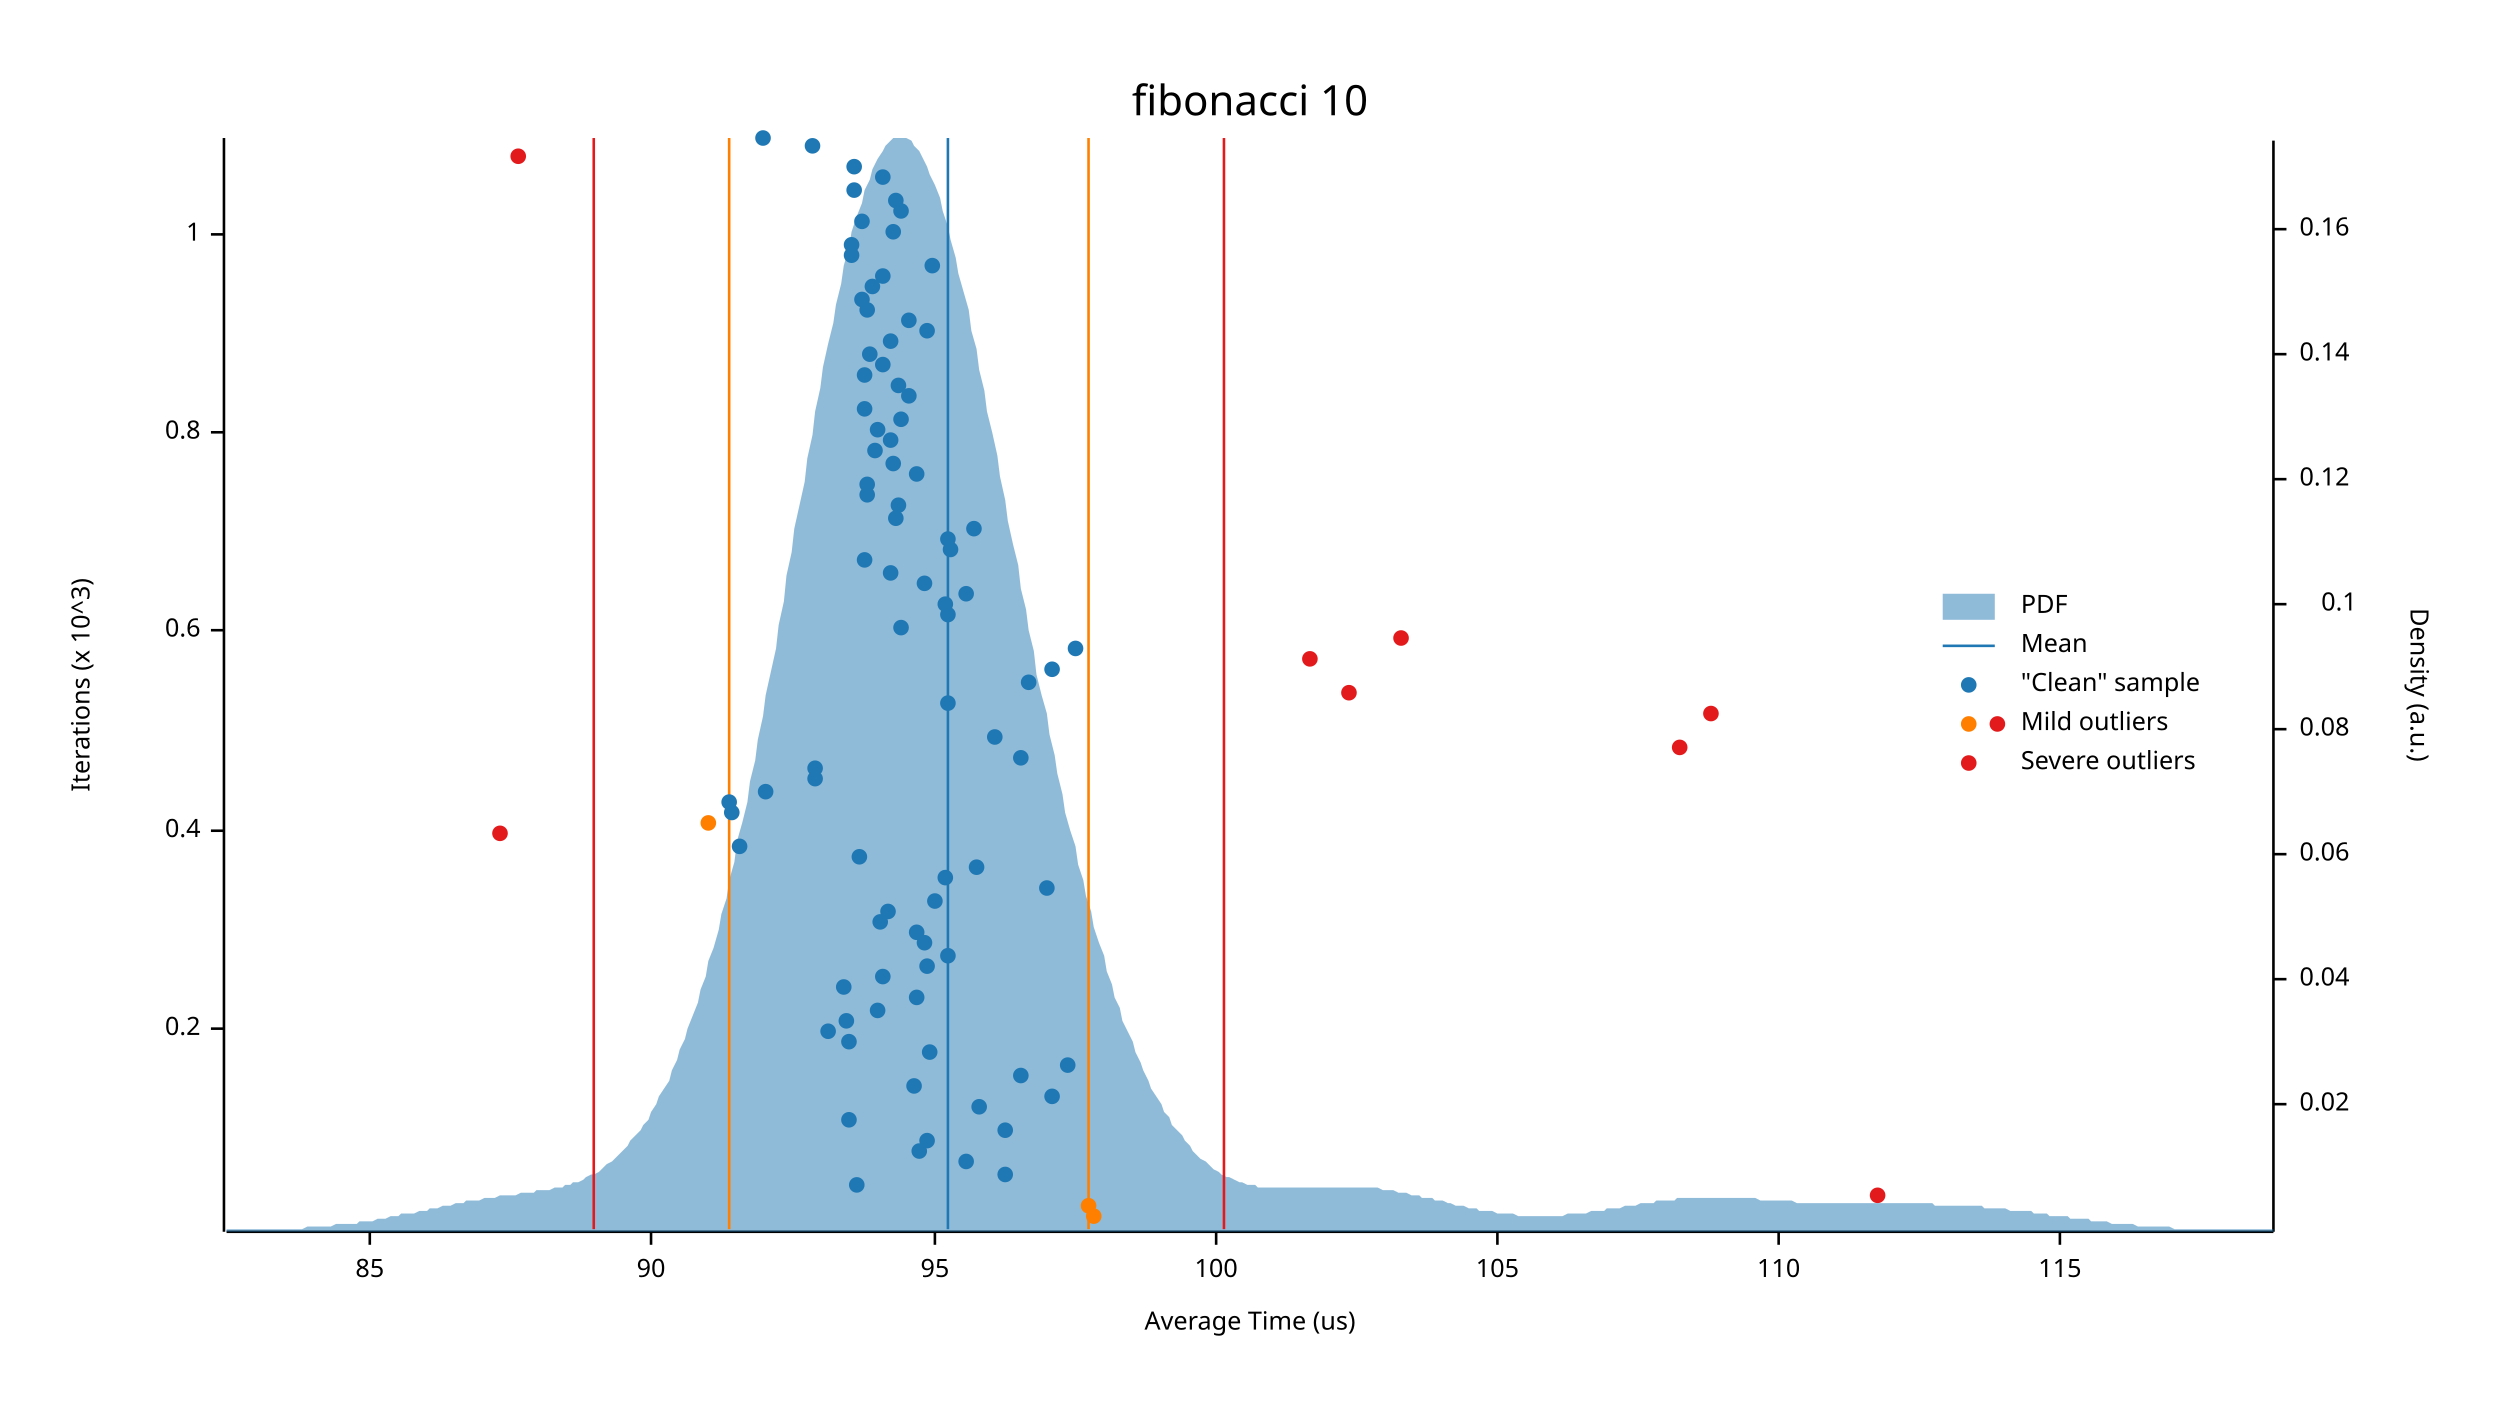
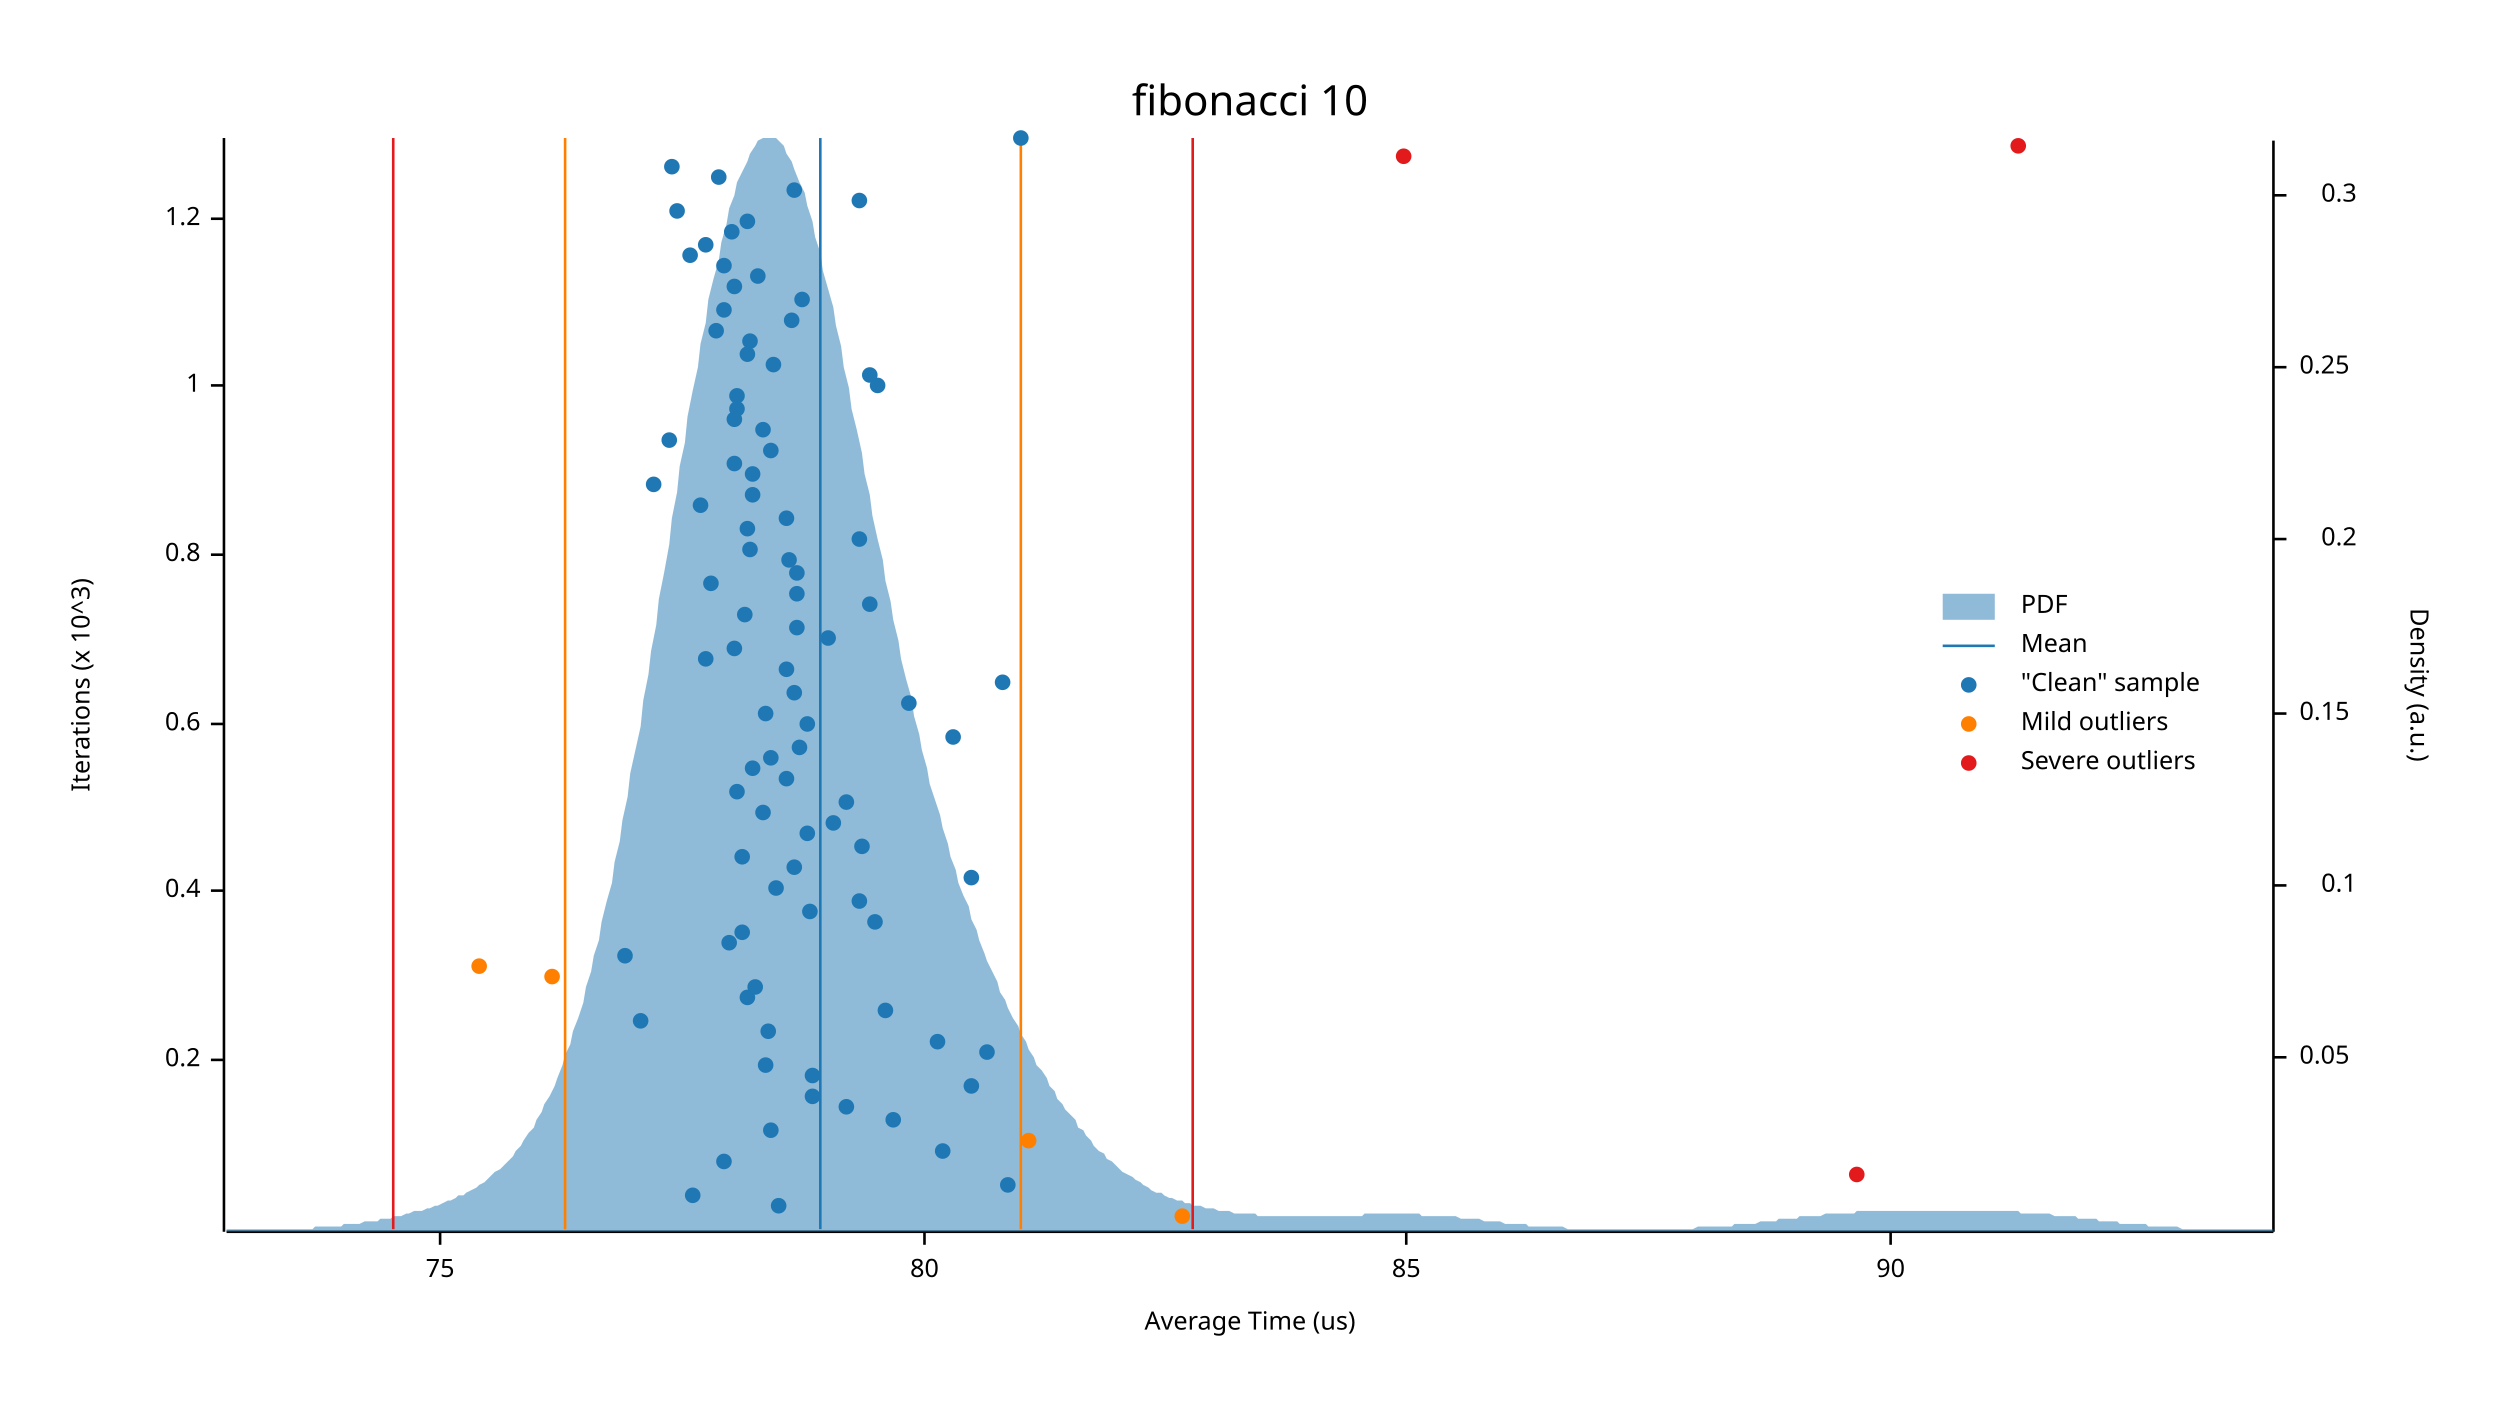
<svg xmlns="http://www.w3.org/2000/svg" width="960" height="540">
  <text x="480" y="32" dy="0.76em" text-anchor="middle" font-family="sans-serif" font-size="16.129" opacity="1" fill="#000000">
fibonacci 10
</text>
  <text x="27" y="263" dy="0.76em" text-anchor="middle" font-family="sans-serif" font-size="9.677" opacity="1" fill="#000000" transform="rotate(270, 27, 263)">
Iterations (x 10^3)
</text>
  <text x="480" y="513" dy="-0.5ex" text-anchor="middle" font-family="sans-serif" font-size="9.677" opacity="1" fill="#000000">
Average Time (us)
</text>
  <polyline fill="none" opacity="1" stroke="#000000" stroke-width="1" points="86,53 86,473 " />
-   <text x="77" y="395" dy="0.5ex" text-anchor="end" font-family="sans-serif" font-size="9.677" opacity="1" fill="#000000">
+   <text x="77" y="407" dy="0.5ex" text-anchor="end" font-family="sans-serif" font-size="9.677" opacity="1" fill="#000000">
0.2
</text>
-   <polyline fill="none" opacity="1" stroke="#000000" stroke-width="1" points="81,395 86,395 " />
-   <text x="77" y="319" dy="0.5ex" text-anchor="end" font-family="sans-serif" font-size="9.677" opacity="1" fill="#000000">
+   <polyline fill="none" opacity="1" stroke="#000000" stroke-width="1" points="81,407 86,407 " />
+   <text x="77" y="342" dy="0.5ex" text-anchor="end" font-family="sans-serif" font-size="9.677" opacity="1" fill="#000000">
0.4
</text>
-   <polyline fill="none" opacity="1" stroke="#000000" stroke-width="1" points="81,319 86,319 " />
-   <text x="77" y="242" dy="0.5ex" text-anchor="end" font-family="sans-serif" font-size="9.677" opacity="1" fill="#000000">
+   <polyline fill="none" opacity="1" stroke="#000000" stroke-width="1" points="81,342 86,342 " />
+   <text x="77" y="278" dy="0.5ex" text-anchor="end" font-family="sans-serif" font-size="9.677" opacity="1" fill="#000000">
0.6
</text>
-   <polyline fill="none" opacity="1" stroke="#000000" stroke-width="1" points="81,242 86,242 " />
-   <text x="77" y="166" dy="0.5ex" text-anchor="end" font-family="sans-serif" font-size="9.677" opacity="1" fill="#000000">
+   <polyline fill="none" opacity="1" stroke="#000000" stroke-width="1" points="81,278 86,278 " />
+   <text x="77" y="213" dy="0.5ex" text-anchor="end" font-family="sans-serif" font-size="9.677" opacity="1" fill="#000000">
0.8
</text>
-   <polyline fill="none" opacity="1" stroke="#000000" stroke-width="1" points="81,166 86,166 " />
-   <text x="77" y="90" dy="0.5ex" text-anchor="end" font-family="sans-serif" font-size="9.677" opacity="1" fill="#000000">
+   <polyline fill="none" opacity="1" stroke="#000000" stroke-width="1" points="81,213 86,213 " />
+   <text x="77" y="148" dy="0.5ex" text-anchor="end" font-family="sans-serif" font-size="9.677" opacity="1" fill="#000000">
1
</text>
-   <polyline fill="none" opacity="1" stroke="#000000" stroke-width="1" points="81,90 86,90 " />
+   <polyline fill="none" opacity="1" stroke="#000000" stroke-width="1" points="81,148 86,148 " />
+   <text x="77" y="84" dy="0.5ex" text-anchor="end" font-family="sans-serif" font-size="9.677" opacity="1" fill="#000000">
+ 1.2
+ </text>
+   <polyline fill="none" opacity="1" stroke="#000000" stroke-width="1" points="81,84 86,84 " />
  <polyline fill="none" opacity="1" stroke="#000000" stroke-width="1" points="87,473 873,473 " />
-   <text x="142" y="483" dy="0.76em" text-anchor="middle" font-family="sans-serif" font-size="9.677" opacity="1" fill="#000000">
+   <text x="169" y="483" dy="0.76em" text-anchor="middle" font-family="sans-serif" font-size="9.677" opacity="1" fill="#000000">
+ 75
+ </text>
+   <polyline fill="none" opacity="1" stroke="#000000" stroke-width="1" points="169,473 169,478 " />
+   <text x="355" y="483" dy="0.76em" text-anchor="middle" font-family="sans-serif" font-size="9.677" opacity="1" fill="#000000">
+ 80
+ </text>
+   <polyline fill="none" opacity="1" stroke="#000000" stroke-width="1" points="355,473 355,478 " />
+   <text x="540" y="483" dy="0.76em" text-anchor="middle" font-family="sans-serif" font-size="9.677" opacity="1" fill="#000000">
85
</text>
-   <polyline fill="none" opacity="1" stroke="#000000" stroke-width="1" points="142,473 142,478 " />
-   <text x="250" y="483" dy="0.76em" text-anchor="middle" font-family="sans-serif" font-size="9.677" opacity="1" fill="#000000">
+   <polyline fill="none" opacity="1" stroke="#000000" stroke-width="1" points="540,473 540,478 " />
+   <text x="726" y="483" dy="0.76em" text-anchor="middle" font-family="sans-serif" font-size="9.677" opacity="1" fill="#000000">
90
</text>
-   <polyline fill="none" opacity="1" stroke="#000000" stroke-width="1" points="250,473 250,478 " />
-   <text x="359" y="483" dy="0.76em" text-anchor="middle" font-family="sans-serif" font-size="9.677" opacity="1" fill="#000000">
- 95
- </text>
-   <polyline fill="none" opacity="1" stroke="#000000" stroke-width="1" points="359,473 359,478 " />
-   <text x="467" y="483" dy="0.76em" text-anchor="middle" font-family="sans-serif" font-size="9.677" opacity="1" fill="#000000">
- 100
- </text>
-   <polyline fill="none" opacity="1" stroke="#000000" stroke-width="1" points="467,473 467,478 " />
-   <text x="575" y="483" dy="0.76em" text-anchor="middle" font-family="sans-serif" font-size="9.677" opacity="1" fill="#000000">
- 105
- </text>
-   <polyline fill="none" opacity="1" stroke="#000000" stroke-width="1" points="575,473 575,478 " />
-   <text x="683" y="483" dy="0.76em" text-anchor="middle" font-family="sans-serif" font-size="9.677" opacity="1" fill="#000000">
- 110
- </text>
-   <polyline fill="none" opacity="1" stroke="#000000" stroke-width="1" points="683,473 683,478 " />
-   <text x="791" y="483" dy="0.76em" text-anchor="middle" font-family="sans-serif" font-size="9.677" opacity="1" fill="#000000">
- 115
- </text>
-   <polyline fill="none" opacity="1" stroke="#000000" stroke-width="1" points="791,473 791,478 " />
+   <polyline fill="none" opacity="1" stroke="#000000" stroke-width="1" points="726,473 726,478 " />
  <text x="933" y="263" dy="0.76em" text-anchor="middle" font-family="sans-serif" font-size="9.677" opacity="1" fill="#000000" transform="rotate(90, 933, 263)">
Density (a.u.)
</text>
  <polyline fill="none" opacity="1" stroke="#000000" stroke-width="1" points="873,54 873,473 " />
-   <text x="883" y="424" dy="0.5ex" text-anchor="start" font-family="sans-serif" font-size="9.677" opacity="1" fill="#000000">
- 0.02
- </text>
-   <polyline fill="none" opacity="1" stroke="#000000" stroke-width="1" points="873,424 878,424 " />
-   <text x="883" y="376" dy="0.5ex" text-anchor="start" font-family="sans-serif" font-size="9.677" opacity="1" fill="#000000">
- 0.04
- </text>
-   <polyline fill="none" opacity="1" stroke="#000000" stroke-width="1" points="873,376 878,376 " />
-   <text x="883" y="328" dy="0.5ex" text-anchor="start" font-family="sans-serif" font-size="9.677" opacity="1" fill="#000000">
- 0.06
- </text>
-   <polyline fill="none" opacity="1" stroke="#000000" stroke-width="1" points="873,328 878,328 " />
-   <text x="883" y="280" dy="0.5ex" text-anchor="start" font-family="sans-serif" font-size="9.677" opacity="1" fill="#000000">
- 0.08
- </text>
-   <polyline fill="none" opacity="1" stroke="#000000" stroke-width="1" points="873,280 878,280 " />
-   <text x="905" y="232" dy="0.5ex" text-anchor="end" font-family="sans-serif" font-size="9.677" opacity="1" fill="#000000">
+   <text x="883" y="406" dy="0.5ex" text-anchor="start" font-family="sans-serif" font-size="9.677" opacity="1" fill="#000000">
+ 0.05
+ </text>
+   <polyline fill="none" opacity="1" stroke="#000000" stroke-width="1" points="873,406 878,406 " />
+   <text x="905" y="340" dy="0.5ex" text-anchor="end" font-family="sans-serif" font-size="9.677" opacity="1" fill="#000000">
0.1
</text>
-   <polyline fill="none" opacity="1" stroke="#000000" stroke-width="1" points="873,232 878,232 " />
-   <text x="883" y="184" dy="0.5ex" text-anchor="start" font-family="sans-serif" font-size="9.677" opacity="1" fill="#000000">
- 0.12
- </text>
-   <polyline fill="none" opacity="1" stroke="#000000" stroke-width="1" points="873,184 878,184 " />
-   <text x="883" y="136" dy="0.5ex" text-anchor="start" font-family="sans-serif" font-size="9.677" opacity="1" fill="#000000">
- 0.14
- </text>
-   <polyline fill="none" opacity="1" stroke="#000000" stroke-width="1" points="873,136 878,136 " />
-   <text x="883" y="88" dy="0.5ex" text-anchor="start" font-family="sans-serif" font-size="9.677" opacity="1" fill="#000000">
- 0.16
- </text>
-   <polyline fill="none" opacity="1" stroke="#000000" stroke-width="1" points="873,88 878,88 " />
-   <polygon opacity="0.5" fill="#1F78B4" points="87,472 88,472 90,472 91,472 93,472 94,472 96,472 98,472 99,472 101,472 102,472 104,472 105,472 107,472 109,472 110,472 112,472 113,472 115,472 116,472 118,471 120,471 121,471 123,471 124,471 126,471 127,471 129,470 131,470 132,470 134,470 135,470 137,470 138,469 140,469 142,469 143,469 145,468 146,468 148,468 150,467 151,467 153,467 154,466 156,466 157,466 159,466 161,465 162,465 164,465 165,464 167,464 168,464 170,463 172,463 173,463 175,462 176,462 178,462 179,461 181,461 183,461 184,461 186,460 187,460 189,460 190,460 192,459 194,459 195,459 197,459 198,459 200,458 201,458 203,458 205,458 206,457 208,457 209,457 211,457 213,456 214,456 216,456 217,455 219,455 220,454 222,454 224,453 225,452 227,451 228,451 230,450 231,449 233,447 235,446 236,445 238,443 239,442 241,440 242,438 244,436 246,434 247,432 249,430 250,427 252,424 253,421 255,418 257,415 258,411 260,407 261,403 263,399 264,395 266,390 268,385 269,380 271,375 272,369 274,364 276,357 277,351 279,345 280,338 282,331 283,323 285,316 287,308 288,300 290,292 291,284 293,275 294,267 296,258 298,249 299,240 301,231 302,221 304,212 305,203 307,194 309,185 310,176 312,167 313,158 315,149 316,141 318,132 320,124 321,117 323,109 324,102 326,95 327,89 329,83 331,78 332,73 334,69 335,65 337,61 339,58 340,56 342,54 343,53 345,53 346,53 348,53 350,54 351,56 353,58 354,60 356,64 357,67 359,71 361,76 362,81 364,87 365,92 367,99 368,105 370,112 372,119 373,127 375,134 376,142 378,150 379,158 381,166 383,175 384,183 386,192 387,200 389,209 391,217 392,226 394,234 395,242 397,250 398,259 400,267 402,274 403,282 405,290 406,297 408,305 409,312 411,319 413,325 414,332 416,338 417,344 419,350 420,356 422,362 424,367 425,373 427,378 428,383 430,387 431,392 433,396 435,400 436,404 438,408 439,411 441,415 442,418 444,421 446,424 447,427 449,429 450,432 452,434 454,436 455,438 457,440 458,442 460,444 461,445 463,446 465,448 466,449 468,450 469,451 471,452 472,452 474,453 476,454 477,454 479,455 480,455 482,455 483,456 485,456 487,456 488,456 490,456 491,456 493,456 494,456 496,456 498,456 499,456 501,456 502,456 504,456 505,456 507,456 509,456 510,456 512,456 513,456 515,456 517,456 518,456 520,456 521,456 523,456 524,456 526,456 528,456 529,456 531,457 532,457 534,457 535,457 537,458 539,458 540,458 542,459 543,459 545,459 546,460 548,460 550,460 551,461 553,461 554,461 556,462 557,462 559,463 561,463 562,463 564,464 565,464 567,464 568,465 570,465 572,465 573,465 575,466 576,466 578,466 580,466 581,466 583,467 584,467 586,467 587,467 589,467 591,467 592,467 594,467 595,467 597,467 598,467 600,467 602,466 603,466 605,466 606,466 608,466 609,466 611,465 613,465 614,465 616,465 617,464 619,464 620,464 622,464 624,463 625,463 627,463 628,463 630,462 632,462 633,462 635,462 636,461 638,461 639,461 641,461 643,461 644,460 646,460 647,460 649,460 650,460 652,460 654,460 655,460 657,460 658,460 660,460 661,460 663,460 665,460 666,460 668,460 669,460 671,460 672,460 674,460 676,461 677,461 679,461 680,461 682,461 683,461 685,461 687,461 688,461 690,462 691,462 693,462 695,462 696,462 698,462 699,462 701,462 702,462 704,462 706,462 707,462 709,462 710,462 712,462 713,462 715,462 717,462 718,462 720,462 721,462 723,462 724,462 726,462 728,462 729,462 731,462 732,462 734,462 735,462 737,462 739,462 740,462 742,462 743,463 745,463 746,463 748,463 750,463 751,463 753,463 754,463 756,463 758,463 759,463 761,463 762,464 764,464 765,464 767,464 769,464 770,464 772,465 773,465 775,465 776,465 778,465 780,465 781,466 783,466 784,466 786,466 787,467 789,467 791,467 792,467 794,467 795,468 797,468 798,468 800,468 802,468 803,469 805,469 806,469 808,469 809,469 811,470 813,470 814,470 816,470 817,470 819,470 821,471 822,471 824,471 825,471 827,471 828,471 830,471 832,471 833,471 835,472 836,472 838,472 839,472 841,472 843,472 844,472 846,472 847,472 849,472 850,472 852,472 854,472 855,472 857,472 858,472 860,472 861,472 863,472 865,472 866,472 868,472 869,472 871,472 873,472 873,473 87,473 " />
-   <polyline fill="none" opacity="1" stroke="#1F78B4" stroke-width="1" points="364,472 364,53 " />
-   <polyline fill="none" opacity="1" stroke="#FF7F00" stroke-width="1" points="280,472 280,53 " />
-   <polyline fill="none" opacity="1" stroke="#FF7F00" stroke-width="1" points="418,472 418,53 " />
-   <polyline fill="none" opacity="1" stroke="#E31A1C" stroke-width="1" points="228,472 228,53 " />
-   <polyline fill="none" opacity="1" stroke="#E31A1C" stroke-width="1" points="470,472 470,53 " />
-   <circle cx="329" cy="455" r="3" opacity="1" fill="#1F78B4" stroke="none" />
-   <circle cx="386" cy="451" r="3" opacity="1" fill="#1F78B4" stroke="none" />
-   <circle cx="371" cy="446" r="3" opacity="1" fill="#1F78B4" stroke="none" />
-   <circle cx="353" cy="442" r="3" opacity="1" fill="#1F78B4" stroke="none" />
-   <circle cx="356" cy="438" r="3" opacity="1" fill="#1F78B4" stroke="none" />
-   <circle cx="386" cy="434" r="3" opacity="1" fill="#1F78B4" stroke="none" />
-   <circle cx="326" cy="430" r="3" opacity="1" fill="#1F78B4" stroke="none" />
-   <circle cx="376" cy="425" r="3" opacity="1" fill="#1F78B4" stroke="none" />
-   <circle cx="404" cy="421" r="3" opacity="1" fill="#1F78B4" stroke="none" />
-   <circle cx="351" cy="417" r="3" opacity="1" fill="#1F78B4" stroke="none" />
-   <circle cx="392" cy="413" r="3" opacity="1" fill="#1F78B4" stroke="none" />
-   <circle cx="410" cy="409" r="3" opacity="1" fill="#1F78B4" stroke="none" />
-   <circle cx="357" cy="404" r="3" opacity="1" fill="#1F78B4" stroke="none" />
-   <circle cx="326" cy="400" r="3" opacity="1" fill="#1F78B4" stroke="none" />
-   <circle cx="318" cy="396" r="3" opacity="1" fill="#1F78B4" stroke="none" />
-   <circle cx="325" cy="392" r="3" opacity="1" fill="#1F78B4" stroke="none" />
-   <circle cx="337" cy="388" r="3" opacity="1" fill="#1F78B4" stroke="none" />
-   <circle cx="352" cy="383" r="3" opacity="1" fill="#1F78B4" stroke="none" />
-   <circle cx="324" cy="379" r="3" opacity="1" fill="#1F78B4" stroke="none" />
-   <circle cx="339" cy="375" r="3" opacity="1" fill="#1F78B4" stroke="none" />
-   <circle cx="356" cy="371" r="3" opacity="1" fill="#1F78B4" stroke="none" />
-   <circle cx="364" cy="367" r="3" opacity="1" fill="#1F78B4" stroke="none" />
-   <circle cx="355" cy="362" r="3" opacity="1" fill="#1F78B4" stroke="none" />
-   <circle cx="352" cy="358" r="3" opacity="1" fill="#1F78B4" stroke="none" />
-   <circle cx="338" cy="354" r="3" opacity="1" fill="#1F78B4" stroke="none" />
-   <circle cx="341" cy="350" r="3" opacity="1" fill="#1F78B4" stroke="none" />
-   <circle cx="359" cy="346" r="3" opacity="1" fill="#1F78B4" stroke="none" />
-   <circle cx="402" cy="341" r="3" opacity="1" fill="#1F78B4" stroke="none" />
-   <circle cx="363" cy="337" r="3" opacity="1" fill="#1F78B4" stroke="none" />
-   <circle cx="375" cy="333" r="3" opacity="1" fill="#1F78B4" stroke="none" />
-   <circle cx="330" cy="329" r="3" opacity="1" fill="#1F78B4" stroke="none" />
-   <circle cx="284" cy="325" r="3" opacity="1" fill="#1F78B4" stroke="none" />
-   <circle cx="281" cy="312" r="3" opacity="1" fill="#1F78B4" stroke="none" />
-   <circle cx="280" cy="308" r="3" opacity="1" fill="#1F78B4" stroke="none" />
-   <circle cx="294" cy="304" r="3" opacity="1" fill="#1F78B4" stroke="none" />
-   <circle cx="313" cy="299" r="3" opacity="1" fill="#1F78B4" stroke="none" />
-   <circle cx="313" cy="295" r="3" opacity="1" fill="#1F78B4" stroke="none" />
-   <circle cx="392" cy="291" r="3" opacity="1" fill="#1F78B4" stroke="none" />
-   <circle cx="382" cy="283" r="3" opacity="1" fill="#1F78B4" stroke="none" />
-   <circle cx="364" cy="270" r="3" opacity="1" fill="#1F78B4" stroke="none" />
-   <circle cx="395" cy="262" r="3" opacity="1" fill="#1F78B4" stroke="none" />
-   <circle cx="404" cy="257" r="3" opacity="1" fill="#1F78B4" stroke="none" />
-   <circle cx="413" cy="249" r="3" opacity="1" fill="#1F78B4" stroke="none" />
-   <circle cx="346" cy="241" r="3" opacity="1" fill="#1F78B4" stroke="none" />
-   <circle cx="364" cy="236" r="3" opacity="1" fill="#1F78B4" stroke="none" />
-   <circle cx="363" cy="232" r="3" opacity="1" fill="#1F78B4" stroke="none" />
-   <circle cx="371" cy="228" r="3" opacity="1" fill="#1F78B4" stroke="none" />
-   <circle cx="355" cy="224" r="3" opacity="1" fill="#1F78B4" stroke="none" />
-   <circle cx="342" cy="220" r="3" opacity="1" fill="#1F78B4" stroke="none" />
-   <circle cx="332" cy="215" r="3" opacity="1" fill="#1F78B4" stroke="none" />
-   <circle cx="365" cy="211" r="3" opacity="1" fill="#1F78B4" stroke="none" />
-   <circle cx="364" cy="207" r="3" opacity="1" fill="#1F78B4" stroke="none" />
-   <circle cx="374" cy="203" r="3" opacity="1" fill="#1F78B4" stroke="none" />
-   <circle cx="344" cy="199" r="3" opacity="1" fill="#1F78B4" stroke="none" />
-   <circle cx="345" cy="194" r="3" opacity="1" fill="#1F78B4" stroke="none" />
-   <circle cx="333" cy="190" r="3" opacity="1" fill="#1F78B4" stroke="none" />
-   <circle cx="333" cy="186" r="3" opacity="1" fill="#1F78B4" stroke="none" />
-   <circle cx="352" cy="182" r="3" opacity="1" fill="#1F78B4" stroke="none" />
-   <circle cx="343" cy="178" r="3" opacity="1" fill="#1F78B4" stroke="none" />
-   <circle cx="336" cy="173" r="3" opacity="1" fill="#1F78B4" stroke="none" />
-   <circle cx="342" cy="169" r="3" opacity="1" fill="#1F78B4" stroke="none" />
-   <circle cx="337" cy="165" r="3" opacity="1" fill="#1F78B4" stroke="none" />
-   <circle cx="346" cy="161" r="3" opacity="1" fill="#1F78B4" stroke="none" />
-   <circle cx="332" cy="157" r="3" opacity="1" fill="#1F78B4" stroke="none" />
-   <circle cx="349" cy="152" r="3" opacity="1" fill="#1F78B4" stroke="none" />
-   <circle cx="345" cy="148" r="3" opacity="1" fill="#1F78B4" stroke="none" />
-   <circle cx="332" cy="144" r="3" opacity="1" fill="#1F78B4" stroke="none" />
-   <circle cx="339" cy="140" r="3" opacity="1" fill="#1F78B4" stroke="none" />
-   <circle cx="334" cy="136" r="3" opacity="1" fill="#1F78B4" stroke="none" />
-   <circle cx="342" cy="131" r="3" opacity="1" fill="#1F78B4" stroke="none" />
-   <circle cx="356" cy="127" r="3" opacity="1" fill="#1F78B4" stroke="none" />
-   <circle cx="349" cy="123" r="3" opacity="1" fill="#1F78B4" stroke="none" />
-   <circle cx="333" cy="119" r="3" opacity="1" fill="#1F78B4" stroke="none" />
-   <circle cx="331" cy="115" r="3" opacity="1" fill="#1F78B4" stroke="none" />
-   <circle cx="335" cy="110" r="3" opacity="1" fill="#1F78B4" stroke="none" />
-   <circle cx="339" cy="106" r="3" opacity="1" fill="#1F78B4" stroke="none" />
-   <circle cx="358" cy="102" r="3" opacity="1" fill="#1F78B4" stroke="none" />
-   <circle cx="327" cy="98" r="3" opacity="1" fill="#1F78B4" stroke="none" />
-   <circle cx="327" cy="94" r="3" opacity="1" fill="#1F78B4" stroke="none" />
-   <circle cx="343" cy="89" r="3" opacity="1" fill="#1F78B4" stroke="none" />
-   <circle cx="331" cy="85" r="3" opacity="1" fill="#1F78B4" stroke="none" />
-   <circle cx="346" cy="81" r="3" opacity="1" fill="#1F78B4" stroke="none" />
-   <circle cx="344" cy="77" r="3" opacity="1" fill="#1F78B4" stroke="none" />
-   <circle cx="328" cy="73" r="3" opacity="1" fill="#1F78B4" stroke="none" />
-   <circle cx="339" cy="68" r="3" opacity="1" fill="#1F78B4" stroke="none" />
-   <circle cx="328" cy="64" r="3" opacity="1" fill="#1F78B4" stroke="none" />
-   <circle cx="312" cy="56" r="3" opacity="1" fill="#1F78B4" stroke="none" />
-   <circle cx="293" cy="53" r="3" opacity="1" fill="#1F78B4" stroke="none" />
-   <circle cx="420" cy="467" r="3" opacity="1" fill="#FF7F00" stroke="none" />
-   <circle cx="418" cy="463" r="3" opacity="1" fill="#FF7F00" stroke="none" />
-   <circle cx="272" cy="316" r="3" opacity="1" fill="#FF7F00" stroke="none" />
-   <circle cx="721" cy="459" r="3" opacity="1" fill="#E31A1C" stroke="none" />
-   <circle cx="192" cy="320" r="3" opacity="1" fill="#E31A1C" stroke="none" />
-   <circle cx="645" cy="287" r="3" opacity="1" fill="#E31A1C" stroke="none" />
-   <circle cx="767" cy="278" r="3" opacity="1" fill="#E31A1C" stroke="none" />
-   <circle cx="657" cy="274" r="3" opacity="1" fill="#E31A1C" stroke="none" />
-   <circle cx="518" cy="266" r="3" opacity="1" fill="#E31A1C" stroke="none" />
-   <circle cx="503" cy="253" r="3" opacity="1" fill="#E31A1C" stroke="none" />
-   <circle cx="538" cy="245" r="3" opacity="1" fill="#E31A1C" stroke="none" />
-   <circle cx="199" cy="60" r="3" opacity="1" fill="#E31A1C" stroke="none" />
+   <polyline fill="none" opacity="1" stroke="#000000" stroke-width="1" points="873,340 878,340 " />
+   <text x="883" y="274" dy="0.5ex" text-anchor="start" font-family="sans-serif" font-size="9.677" opacity="1" fill="#000000">
+ 0.15
+ </text>
+   <polyline fill="none" opacity="1" stroke="#000000" stroke-width="1" points="873,274 878,274 " />
+   <text x="905" y="207" dy="0.5ex" text-anchor="end" font-family="sans-serif" font-size="9.677" opacity="1" fill="#000000">
+ 0.2
+ </text>
+   <polyline fill="none" opacity="1" stroke="#000000" stroke-width="1" points="873,207 878,207 " />
+   <text x="883" y="141" dy="0.5ex" text-anchor="start" font-family="sans-serif" font-size="9.677" opacity="1" fill="#000000">
+ 0.25
+ </text>
+   <polyline fill="none" opacity="1" stroke="#000000" stroke-width="1" points="873,141 878,141 " />
+   <text x="905" y="75" dy="0.5ex" text-anchor="end" font-family="sans-serif" font-size="9.677" opacity="1" fill="#000000">
+ 0.3
+ </text>
+   <polyline fill="none" opacity="1" stroke="#000000" stroke-width="1" points="873,75 878,75 " />
+   <polygon opacity="0.5" fill="#1F78B4" points="87,472 88,472 90,472 91,472 93,472 94,472 96,472 98,472 99,472 101,472 102,472 104,472 105,472 107,472 109,472 110,472 112,472 113,472 115,472 116,472 118,472 120,472 121,471 123,471 124,471 126,471 127,471 129,471 131,471 132,470 134,470 135,470 137,470 138,470 140,469 142,469 143,469 145,469 146,468 148,468 150,468 151,467 153,467 154,467 156,466 157,466 159,465 161,465 162,465 164,464 165,464 167,463 168,463 170,462 172,461 173,461 175,460 176,459 178,459 179,458 181,457 183,456 184,455 186,454 187,453 189,451 190,450 192,449 194,447 195,446 197,444 198,442 200,440 201,438 203,435 205,433 206,430 208,427 209,424 211,421 213,417 214,414 216,409 217,405 219,401 220,396 222,391 224,385 225,379 227,373 228,367 230,361 231,354 233,346 235,339 236,331 238,323 239,315 241,306 242,297 244,288 246,279 247,269 249,259 250,250 252,240 253,230 255,220 257,209 258,199 260,189 261,179 263,170 264,160 266,150 268,141 269,132 271,124 272,115 274,107 276,100 277,93 279,86 280,80 282,75 283,70 285,66 287,62 288,59 290,56 291,54 293,53 294,53 296,53 298,53 299,54 301,56 302,59 304,62 305,65 307,70 309,74 310,79 312,85 313,91 315,97 316,104 318,111 320,118 321,125 323,133 324,141 326,149 327,157 329,165 331,174 332,182 334,190 335,198 337,207 339,215 340,223 342,231 343,238 345,246 346,253 348,261 350,268 351,275 353,282 354,288 356,295 357,301 359,307 361,313 362,318 364,324 365,329 367,334 368,339 370,344 372,348 373,353 375,357 376,361 378,366 379,369 381,373 383,377 384,381 386,384 387,387 389,391 391,394 392,397 394,400 395,403 397,406 398,409 400,411 402,414 403,417 405,419 406,422 408,424 409,426 411,428 413,430 414,433 416,434 417,436 419,438 420,440 422,442 424,443 425,445 427,446 428,447 430,449 431,450 433,451 435,452 436,453 438,454 439,455 441,456 442,457 444,458 446,458 447,459 449,460 450,460 452,461 454,461 455,462 457,462 458,463 460,463 461,463 463,464 465,464 466,464 468,465 469,465 471,465 472,465 474,466 476,466 477,466 479,466 480,466 482,466 483,467 485,467 487,467 488,467 490,467 491,467 493,467 494,467 496,467 498,467 499,467 501,467 502,467 504,467 505,467 507,467 509,467 510,467 512,467 513,467 515,467 517,467 518,467 520,467 521,467 523,467 524,466 526,466 528,466 529,466 531,466 532,466 534,466 535,466 537,466 539,466 540,466 542,466 543,466 545,466 546,467 548,467 550,467 551,467 553,467 554,467 556,467 557,467 559,467 561,468 562,468 564,468 565,468 567,468 568,468 570,469 572,469 573,469 575,469 576,469 578,470 580,470 581,470 583,470 584,470 586,470 587,471 589,471 591,471 592,471 594,471 595,471 597,471 598,471 600,471 602,472 603,472 605,472 606,472 608,472 609,472 611,472 613,472 614,472 616,472 617,472 619,472 620,472 622,472 624,472 625,472 627,472 628,472 630,472 632,472 633,472 635,472 636,472 638,472 639,472 641,472 643,472 644,472 646,472 647,472 649,472 650,472 652,471 654,471 655,471 657,471 658,471 660,471 661,471 663,471 665,471 666,470 668,470 669,470 671,470 672,470 674,470 676,469 677,469 679,469 680,469 682,469 683,468 685,468 687,468 688,468 690,468 691,467 693,467 695,467 696,467 698,467 699,467 701,466 702,466 704,466 706,466 707,466 709,466 710,466 712,466 713,465 715,465 717,465 718,465 720,465 721,465 723,465 724,465 726,465 728,465 729,465 731,465 732,465 734,465 735,465 737,465 739,465 740,465 742,465 743,465 745,465 746,465 748,465 750,465 751,465 753,465 754,465 756,465 758,465 759,465 761,465 762,465 764,465 765,465 767,465 769,465 770,465 772,465 773,465 775,465 776,466 778,466 780,466 781,466 783,466 784,466 786,466 787,466 789,467 791,467 792,467 794,467 795,467 797,467 798,468 800,468 802,468 803,468 805,468 806,469 808,469 809,469 811,469 813,469 814,470 816,470 817,470 819,470 821,470 822,470 824,470 825,471 827,471 828,471 830,471 832,471 833,471 835,471 836,471 838,472 839,472 841,472 843,472 844,472 846,472 847,472 849,472 850,472 852,472 854,472 855,472 857,472 858,472 860,472 861,472 863,472 865,472 866,472 868,472 869,472 871,472 873,472 873,473 87,473 " />
+   <polyline fill="none" opacity="1" stroke="#1F78B4" stroke-width="1" points="315,472 315,53 " />
+   <polyline fill="none" opacity="1" stroke="#FF7F00" stroke-width="1" points="217,472 217,53 " />
+   <polyline fill="none" opacity="1" stroke="#FF7F00" stroke-width="1" points="392,472 392,53 " />
+   <polyline fill="none" opacity="1" stroke="#E31A1C" stroke-width="1" points="151,472 151,53 " />
+   <polyline fill="none" opacity="1" stroke="#E31A1C" stroke-width="1" points="458,472 458,53 " />
+   <circle cx="299" cy="463" r="3" opacity="1" fill="#1F78B4" stroke="none" />
+   <circle cx="266" cy="459" r="3" opacity="1" fill="#1F78B4" stroke="none" />
+   <circle cx="387" cy="455" r="3" opacity="1" fill="#1F78B4" stroke="none" />
+   <circle cx="278" cy="446" r="3" opacity="1" fill="#1F78B4" stroke="none" />
+   <circle cx="362" cy="442" r="3" opacity="1" fill="#1F78B4" stroke="none" />
+   <circle cx="296" cy="434" r="3" opacity="1" fill="#1F78B4" stroke="none" />
+   <circle cx="343" cy="430" r="3" opacity="1" fill="#1F78B4" stroke="none" />
+   <circle cx="325" cy="425" r="3" opacity="1" fill="#1F78B4" stroke="none" />
+   <circle cx="312" cy="421" r="3" opacity="1" fill="#1F78B4" stroke="none" />
+   <circle cx="373" cy="417" r="3" opacity="1" fill="#1F78B4" stroke="none" />
+   <circle cx="312" cy="413" r="3" opacity="1" fill="#1F78B4" stroke="none" />
+   <circle cx="294" cy="409" r="3" opacity="1" fill="#1F78B4" stroke="none" />
+   <circle cx="379" cy="404" r="3" opacity="1" fill="#1F78B4" stroke="none" />
+   <circle cx="360" cy="400" r="3" opacity="1" fill="#1F78B4" stroke="none" />
+   <circle cx="295" cy="396" r="3" opacity="1" fill="#1F78B4" stroke="none" />
+   <circle cx="246" cy="392" r="3" opacity="1" fill="#1F78B4" stroke="none" />
+   <circle cx="340" cy="388" r="3" opacity="1" fill="#1F78B4" stroke="none" />
+   <circle cx="287" cy="383" r="3" opacity="1" fill="#1F78B4" stroke="none" />
+   <circle cx="290" cy="379" r="3" opacity="1" fill="#1F78B4" stroke="none" />
+   <circle cx="240" cy="367" r="3" opacity="1" fill="#1F78B4" stroke="none" />
+   <circle cx="280" cy="362" r="3" opacity="1" fill="#1F78B4" stroke="none" />
+   <circle cx="285" cy="358" r="3" opacity="1" fill="#1F78B4" stroke="none" />
+   <circle cx="336" cy="354" r="3" opacity="1" fill="#1F78B4" stroke="none" />
+   <circle cx="311" cy="350" r="3" opacity="1" fill="#1F78B4" stroke="none" />
+   <circle cx="330" cy="346" r="3" opacity="1" fill="#1F78B4" stroke="none" />
+   <circle cx="298" cy="341" r="3" opacity="1" fill="#1F78B4" stroke="none" />
+   <circle cx="373" cy="337" r="3" opacity="1" fill="#1F78B4" stroke="none" />
+   <circle cx="305" cy="333" r="3" opacity="1" fill="#1F78B4" stroke="none" />
+   <circle cx="285" cy="329" r="3" opacity="1" fill="#1F78B4" stroke="none" />
+   <circle cx="331" cy="325" r="3" opacity="1" fill="#1F78B4" stroke="none" />
+   <circle cx="310" cy="320" r="3" opacity="1" fill="#1F78B4" stroke="none" />
+   <circle cx="320" cy="316" r="3" opacity="1" fill="#1F78B4" stroke="none" />
+   <circle cx="293" cy="312" r="3" opacity="1" fill="#1F78B4" stroke="none" />
+   <circle cx="325" cy="308" r="3" opacity="1" fill="#1F78B4" stroke="none" />
+   <circle cx="283" cy="304" r="3" opacity="1" fill="#1F78B4" stroke="none" />
+   <circle cx="302" cy="299" r="3" opacity="1" fill="#1F78B4" stroke="none" />
+   <circle cx="289" cy="295" r="3" opacity="1" fill="#1F78B4" stroke="none" />
+   <circle cx="296" cy="291" r="3" opacity="1" fill="#1F78B4" stroke="none" />
+   <circle cx="307" cy="287" r="3" opacity="1" fill="#1F78B4" stroke="none" />
+   <circle cx="366" cy="283" r="3" opacity="1" fill="#1F78B4" stroke="none" />
+   <circle cx="310" cy="278" r="3" opacity="1" fill="#1F78B4" stroke="none" />
+   <circle cx="294" cy="274" r="3" opacity="1" fill="#1F78B4" stroke="none" />
+   <circle cx="349" cy="270" r="3" opacity="1" fill="#1F78B4" stroke="none" />
+   <circle cx="305" cy="266" r="3" opacity="1" fill="#1F78B4" stroke="none" />
+   <circle cx="385" cy="262" r="3" opacity="1" fill="#1F78B4" stroke="none" />
+   <circle cx="302" cy="257" r="3" opacity="1" fill="#1F78B4" stroke="none" />
+   <circle cx="271" cy="253" r="3" opacity="1" fill="#1F78B4" stroke="none" />
+   <circle cx="282" cy="249" r="3" opacity="1" fill="#1F78B4" stroke="none" />
+   <circle cx="318" cy="245" r="3" opacity="1" fill="#1F78B4" stroke="none" />
+   <circle cx="306" cy="241" r="3" opacity="1" fill="#1F78B4" stroke="none" />
+   <circle cx="286" cy="236" r="3" opacity="1" fill="#1F78B4" stroke="none" />
+   <circle cx="334" cy="232" r="3" opacity="1" fill="#1F78B4" stroke="none" />
+   <circle cx="306" cy="228" r="3" opacity="1" fill="#1F78B4" stroke="none" />
+   <circle cx="273" cy="224" r="3" opacity="1" fill="#1F78B4" stroke="none" />
+   <circle cx="306" cy="220" r="3" opacity="1" fill="#1F78B4" stroke="none" />
+   <circle cx="303" cy="215" r="3" opacity="1" fill="#1F78B4" stroke="none" />
+   <circle cx="288" cy="211" r="3" opacity="1" fill="#1F78B4" stroke="none" />
+   <circle cx="330" cy="207" r="3" opacity="1" fill="#1F78B4" stroke="none" />
+   <circle cx="287" cy="203" r="3" opacity="1" fill="#1F78B4" stroke="none" />
+   <circle cx="302" cy="199" r="3" opacity="1" fill="#1F78B4" stroke="none" />
+   <circle cx="269" cy="194" r="3" opacity="1" fill="#1F78B4" stroke="none" />
+   <circle cx="289" cy="190" r="3" opacity="1" fill="#1F78B4" stroke="none" />
+   <circle cx="251" cy="186" r="3" opacity="1" fill="#1F78B4" stroke="none" />
+   <circle cx="289" cy="182" r="3" opacity="1" fill="#1F78B4" stroke="none" />
+   <circle cx="282" cy="178" r="3" opacity="1" fill="#1F78B4" stroke="none" />
+   <circle cx="296" cy="173" r="3" opacity="1" fill="#1F78B4" stroke="none" />
+   <circle cx="257" cy="169" r="3" opacity="1" fill="#1F78B4" stroke="none" />
+   <circle cx="293" cy="165" r="3" opacity="1" fill="#1F78B4" stroke="none" />
+   <circle cx="282" cy="161" r="3" opacity="1" fill="#1F78B4" stroke="none" />
+   <circle cx="283" cy="157" r="3" opacity="1" fill="#1F78B4" stroke="none" />
+   <circle cx="283" cy="152" r="3" opacity="1" fill="#1F78B4" stroke="none" />
+   <circle cx="337" cy="148" r="3" opacity="1" fill="#1F78B4" stroke="none" />
+   <circle cx="334" cy="144" r="3" opacity="1" fill="#1F78B4" stroke="none" />
+   <circle cx="297" cy="140" r="3" opacity="1" fill="#1F78B4" stroke="none" />
+   <circle cx="287" cy="136" r="3" opacity="1" fill="#1F78B4" stroke="none" />
+   <circle cx="288" cy="131" r="3" opacity="1" fill="#1F78B4" stroke="none" />
+   <circle cx="275" cy="127" r="3" opacity="1" fill="#1F78B4" stroke="none" />
+   <circle cx="304" cy="123" r="3" opacity="1" fill="#1F78B4" stroke="none" />
+   <circle cx="278" cy="119" r="3" opacity="1" fill="#1F78B4" stroke="none" />
+   <circle cx="308" cy="115" r="3" opacity="1" fill="#1F78B4" stroke="none" />
+   <circle cx="282" cy="110" r="3" opacity="1" fill="#1F78B4" stroke="none" />
+   <circle cx="291" cy="106" r="3" opacity="1" fill="#1F78B4" stroke="none" />
+   <circle cx="278" cy="102" r="3" opacity="1" fill="#1F78B4" stroke="none" />
+   <circle cx="265" cy="98" r="3" opacity="1" fill="#1F78B4" stroke="none" />
+   <circle cx="271" cy="94" r="3" opacity="1" fill="#1F78B4" stroke="none" />
+   <circle cx="281" cy="89" r="3" opacity="1" fill="#1F78B4" stroke="none" />
+   <circle cx="287" cy="85" r="3" opacity="1" fill="#1F78B4" stroke="none" />
+   <circle cx="260" cy="81" r="3" opacity="1" fill="#1F78B4" stroke="none" />
+   <circle cx="330" cy="77" r="3" opacity="1" fill="#1F78B4" stroke="none" />
+   <circle cx="305" cy="73" r="3" opacity="1" fill="#1F78B4" stroke="none" />
+   <circle cx="276" cy="68" r="3" opacity="1" fill="#1F78B4" stroke="none" />
+   <circle cx="258" cy="64" r="3" opacity="1" fill="#1F78B4" stroke="none" />
+   <circle cx="392" cy="53" r="3" opacity="1" fill="#1F78B4" stroke="none" />
+   <circle cx="454" cy="467" r="3" opacity="1" fill="#FF7F00" stroke="none" />
+   <circle cx="395" cy="438" r="3" opacity="1" fill="#FF7F00" stroke="none" />
+   <circle cx="212" cy="375" r="3" opacity="1" fill="#FF7F00" stroke="none" />
+   <circle cx="184" cy="371" r="3" opacity="1" fill="#FF7F00" stroke="none" />
+   <circle cx="713" cy="451" r="3" opacity="1" fill="#E31A1C" stroke="none" />
+   <circle cx="539" cy="60" r="3" opacity="1" fill="#E31A1C" stroke="none" />
+   <circle cx="775" cy="56" r="3" opacity="1" fill="#E31A1C" stroke="none" />
  <text x="776" y="228" dy="0.76em" text-anchor="start" font-family="sans-serif" font-size="9.677" opacity="1" fill="#000000">
PDF
</text>
  <text x="776" y="243" dy="0.76em" text-anchor="start" font-family="sans-serif" font-size="9.677" opacity="1" fill="#000000">
Mean
</text>
  <text x="776" y="258" dy="0.76em" text-anchor="start" font-family="sans-serif" font-size="9.677" opacity="1" fill="#000000">
"Clean" sample
</text>
  <text x="776" y="273" dy="0.76em" text-anchor="start" font-family="sans-serif" font-size="9.677" opacity="1" fill="#000000">
Mild outliers
</text>
  <text x="776" y="288" dy="0.76em" text-anchor="start" font-family="sans-serif" font-size="9.677" opacity="1" fill="#000000">
Severe outliers
</text>
  <rect x="746" y="228" width="20" height="10" opacity="0.5" fill="#1F78B4" stroke="none" />
  <polyline fill="none" opacity="1" stroke="#1F78B4" stroke-width="1" points="746,248 766,248 " />
  <circle cx="756" cy="263" r="3" opacity="1" fill="#1F78B4" stroke="none" />
  <circle cx="756" cy="278" r="3" opacity="1" fill="#FF7F00" stroke="none" />
  <circle cx="756" cy="293" r="3" opacity="1" fill="#E31A1C" stroke="none" />
</svg>
